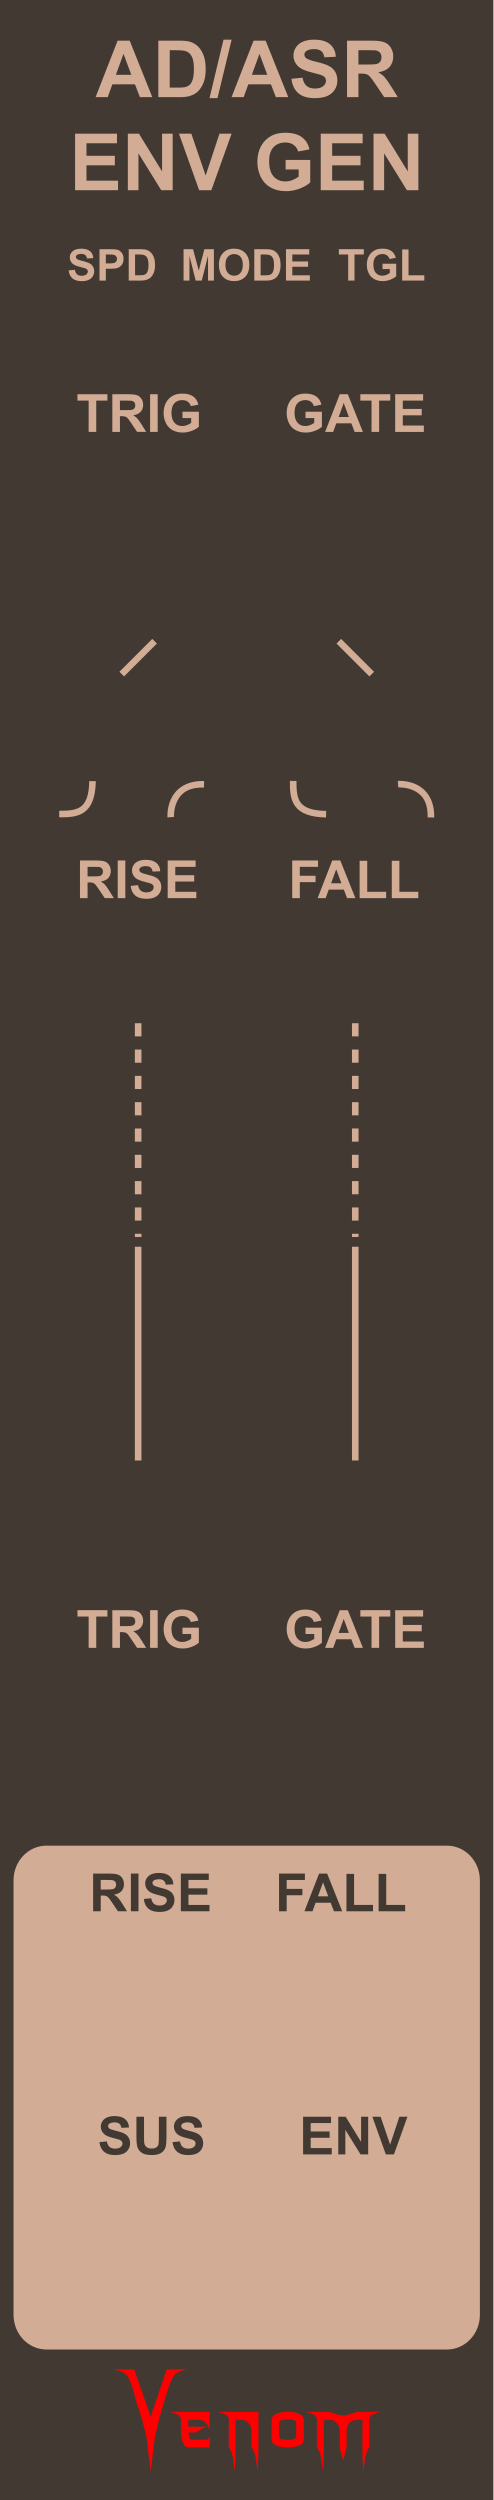
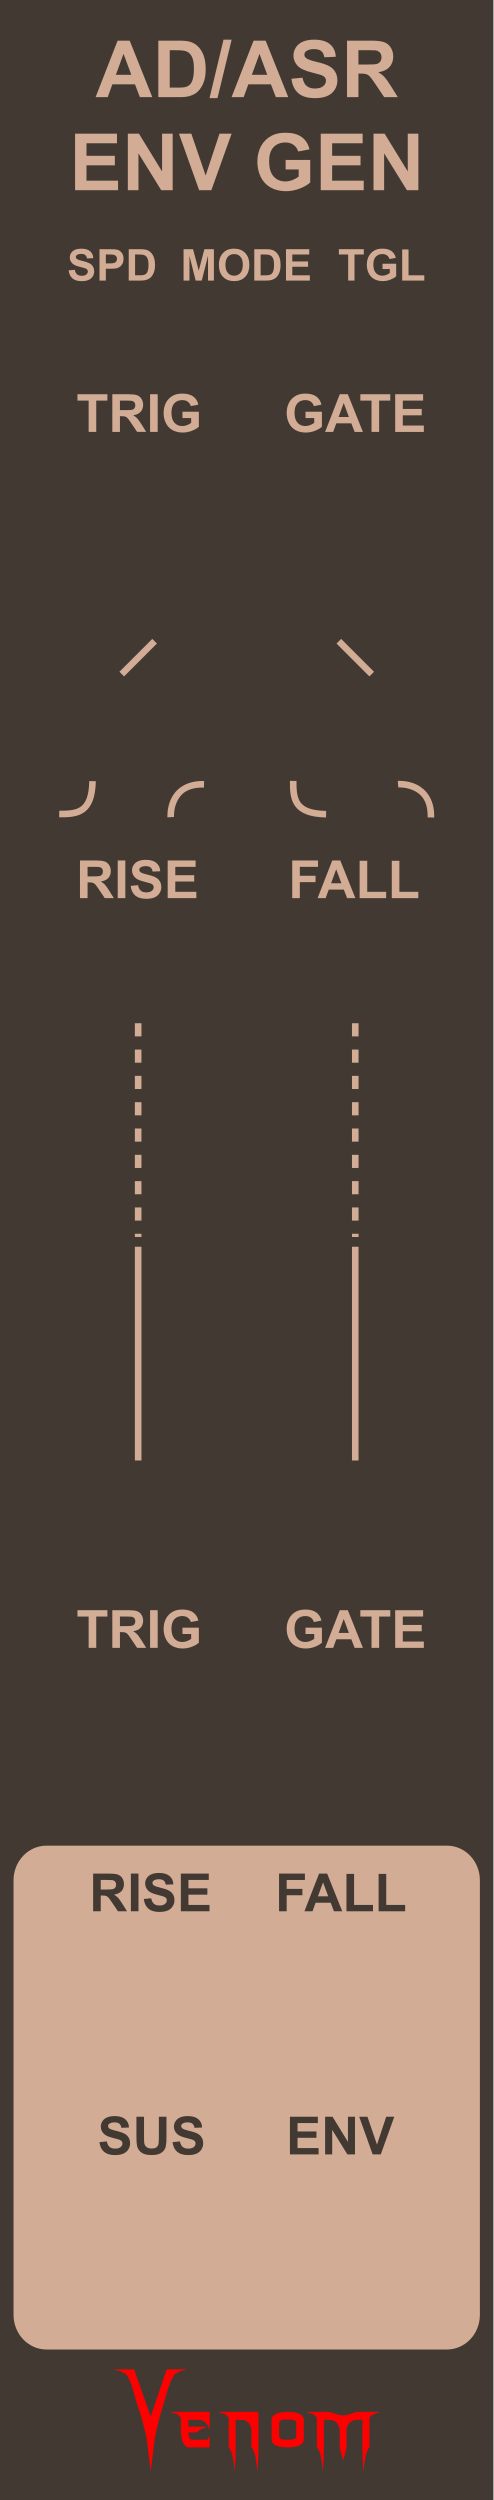
<svg xmlns="http://www.w3.org/2000/svg" width="75" height="380" viewBox="0 0 75 380" version="1.1" id="svg100">
  <defs id="defs7">
    <rect x="85" y="10" width="51.058" height="25" id="rect29906" />
    <linearGradient id="a8e142bb-541b-4903-be63-d5d069028a5d" x1="22.5" x2="22.5" y2="380" gradientUnits="userSpaceOnUse">
      <stop offset="0" stop-color="#ebebeb" id="stop2" />
      <stop offset="1" stop-color="#e1e1e1" id="stop4" />
    </linearGradient>
  </defs>
  <g id="layer3">
    <g id="aea613ef-74be-49bf-be45-c0734aee674b" data-name="FND BG" style="fill:#423932;fill-opacity:1" transform="scale(1.666667,1)">
      <rect width="45" height="380" fill="url(#a8e142bb-541b-4903-be63-d5d069028a5d)" id="rect9" style="fill:#423932;fill-opacity:1" x="0" y="0" />
    </g>
  </g>
  <g id="layer2">
    <g id="g42796" transform="matrix(0.304583,0,0,0.304583,14.43755,-12.68508)" style="fill:#ff0000">
      <g aria-label="enom" id="text4270-27" style="font-size:49.389px;line-height:1.25;font-family:'NECK ROMANCER';-inkscape-font-specification:'NECK ROMANCER, Normal';font-variant-ligatures:none;text-align:center;text-anchor:middle;fill:#ff0000;stroke-width:2.646">
        <path d="m 46.609,1249.244 q 0,1.158 0,3.425 3.183,0 9.453,0 -1.64,0.579 -2.99,1.206 -1.35,0.627 -2.363,1.688 -1.35,0 -4.051,0 0,1.495 0.434,2.556 0.386,1.109 1.833,1.109 2.267,0 6.801,0 0.482,-0.145 0.868,-0.627 0.338,-0.53 0.627,-1.736 0,2.026 0,6.125 -3.521,0 -10.563,0 -1.543,0 -2.653,-2.219 -1.109,-2.17 -1.109,-6.318 0,-1.978 0,-5.836 -0.386,-1.35 -1.881,-2.122 -1.495,-0.724 -3.569,-1.206 6.608,0 19.775,0 0,2.942 0,8.778 -1.206,-2.701 -2.219,-3.666 -1.013,-0.965 -2.701,-1.109 -0.916,-0.097 -2.17,-0.097 -1.206,0.048 -2.846,0.048 -0.241,0 -0.675,0 z" id="path42762" style="fill:#ff0000" />
        <path d="m 81.577,1245.289 q 0,5.884 0,17.701 0,3.087 -0.145,6.077 -0.096,3.039 -0.338,5.933 -0.386,-3.714 -0.965,-6.994 -0.531,-3.328 -2.026,-5.016 0,-2.99 0,-8.923 -0.241,-1.351 -0.723,-2.219 -0.482,-0.868 -1.061,-1.399 -1.109,-1.013 -2.412,-1.109 -1.35,-0.097 -2.267,-0.097 -0.482,0 -1.447,0 0,4.582 0,13.746 0,3.087 -0.096,6.077 -0.145,3.039 -0.386,5.933 -0.386,-3.714 -0.916,-6.994 -0.579,-3.328 -2.026,-5.016 0,-4.823 0,-14.373 -0.386,-1.35 -1.881,-2.122 -1.495,-0.724 -3.569,-1.206 6.752,0 20.257,0 z" id="path42764" style="fill:#ff0000" />
        <path d="m 104.197,1249.051 q 0,3.376 0,10.177 0,1.543 -1.929,2.653 -1.929,1.109 -6.077,1.109 -4.196,0 -6.125,-1.109 -1.929,-1.109 -1.929,-2.653 0,-3.376 0,-10.177 0,-1.543 1.929,-2.653 1.929,-1.109 6.125,-1.109 4.148,0 6.077,1.109 1.929,1.109 1.929,2.653 z m -3.762,7.91 q 0,-1.881 0,-5.643 0,-1.688 -1.254,-1.978 -1.206,-0.289 -2.99,-0.289 -1.833,0 -3.039,0.289 -1.254,0.289 -1.254,1.978 0,1.881 0,5.643 0,1.688 1.254,1.977 1.206,0.289 3.039,0.289 1.785,0 2.99,-0.289 1.254,-0.289 1.254,-1.977 z" id="path42766" style="fill:#ff0000" />
        <path d="m 142.348,1245.289 q -2.026,0.482 -3.521,1.206 -1.543,0.772 -1.881,2.122 0,4.775 0,14.373 -1.495,1.688 -2.026,5.016 -0.579,3.28 -0.965,6.994 -0.241,-2.894 -0.338,-5.933 -0.145,-2.99 -0.145,-6.077 0,-4.582 0,-13.746 -0.482,0 -1.399,0 -0.531,0 -1.158,0 -0.627,0 -1.302,0.145 -1.254,0.241 -2.412,1.206 -1.158,0.965 -1.64,3.473 0,2.99 0,8.923 -0.145,0.627 -0.289,1.109 -0.097,0.482 -0.193,0.82 -0.531,1.978 -0.386,1.351 0.193,-0.627 -0.289,1.158 -0.097,0.338 -0.241,0.868 -0.145,0.531 -0.338,1.302 -0.145,-0.675 -0.289,-1.206 -0.145,-0.482 -0.241,-0.82 -0.531,-2.026 -0.338,-1.302 0.193,0.772 -0.434,-1.688 -0.048,-0.289 -0.193,-0.724 -0.097,-0.386 -0.193,-0.868 0,-2.99 0,-8.923 -0.289,-1.351 -0.772,-2.219 -0.482,-0.868 -1.061,-1.399 -1.109,-1.013 -2.412,-1.109 -1.302,-0.097 -2.267,-0.097 -0.482,0 -1.399,0 0,4.582 0,13.746 0,3.087 -0.145,6.077 -0.097,3.039 -0.338,5.933 -0.386,-3.714 -0.965,-6.994 -0.531,-3.328 -2.026,-5.016 0,-4.823 0,-14.373 -0.386,-1.35 -1.881,-2.122 -1.495,-0.724 -3.569,-1.206 3.955,0 11.768,0 1.158,0.386 3.473,1.157 0.772,0.289 1.592,0.434 0.82,0.145 1.688,0.145 0.868,0 1.736,-0.145 0.82,-0.145 1.592,-0.434 1.158,-0.386 3.424,-1.157 3.955,0 11.768,0 z" id="path42768" style="fill:#ff0000" />
      </g>
      <g aria-label="V" transform="matrix(1.236317,0,0,0.8088538,-497.8809,123.4859)" id="text4270-3-5-2" style="font-size:78.506px;line-height:1.25;font-family:Nosferotica;-inkscape-font-specification:'Nosferotica, Normal';font-variant-ligatures:none;text-align:center;text-anchor:middle;fill:#ff0000;stroke-width:3.271">
        <path d="m 431.65,1360.686 8.574,-0.102 c 0,0 -4.408,1.088 -5.599,3.728 -1.881,4.169 -3.642,14.663 -3.642,14.663 l -2.233,11.519 -1.833,11.831 -1.718,21.311 -1.695,-21.311 -1.922,-11.521 -2.501,-11.829 c 0,0 -1.52,-10.287 -3.383,-14.483 -1.145,-2.579 -5.634,-3.806 -5.634,-3.806 h 8.466 l 6.669,29.157 z" id="path30410" style="fill:#ff0000" />
      </g>
    </g>
  </g>
  <g id="f45e0130-37b7-4f8b-95b3-6408baa23eb1" data-name="components" style="display:inline">
    <rect style="fill:#d2ac95;fill-opacity:1;stroke:none;stroke-width:1" id="rect1575" width="70.884" height="76.587" x="2.058" y="280.539" rx="5.008" ry="5.266" />
    <path style="color:#000000;display:inline;fill:#d2ac95;fill-opacity:1;-inkscape-stroke:none" d="m 20.5,189.505 v 32.49 h 1 v -32.49 z" id="path78542-33" />
    <path style="color:#000000;display:inline;fill:#d2ac95;fill-opacity:1;-inkscape-stroke:none" d="m 53.5,189.505 v 32.49 h 1 v -32.49 z" id="path78542-33-6" />
    <path style="color:#000000;display:inline;fill:#d2ac95;fill-opacity:1;stroke-width:1;stroke-dasharray:2, 2;-inkscape-stroke:none" d="m 20.499,155.531 v 2 h 1.002 v -2 z m 0,4 v 2 h 1.002 v -2 z m 0,4 v 2 h 1.002 v -2 z m 0,4 v 2 h 1.002 v -2 z m 0,4 v 2 h 1.002 v -2 z m 0,4 v 2 h 1.002 v -2 z m 0,4 v 2 h 1.002 v -2 z m 0,4 v 2 h 1.002 v -2 z m 0,4 v 0.49 h 1.002 v -0.49 z" id="path78542-3-0-5" />
    <path style="color:#000000;display:inline;fill:#d2ac95;fill-opacity:1;stroke-width:1;stroke-dasharray:2, 2;-inkscape-stroke:none" d="m 53.499,155.531 v 2 h 1.002 v -2 z m 0,4 v 2 h 1.002 v -2 z m 0,4 v 2 h 1.002 v -2 z m 0,4 v 2 h 1.002 v -2 z m 0,4 v 2 h 1.002 v -2 z m 0,4 v 2 h 1.002 v -2 z m 0,4 v 2 h 1.002 v -2 z m 0,4 v 2 h 1.002 v -2 z m 0,4 v 0.49 h 1.002 v -0.49 z" id="path78542-3-0-5-4" />
    <g aria-label="ENV GEN" id="text25446-3" style="font-weight:bold;font-size:12px;line-height:1.25;font-family:Arial;-inkscape-font-specification:'Arial, Bold';font-variant-ligatures:none;text-align:center;text-anchor:middle;display:inline;fill:#d2ac95;fill-opacity:1" transform="translate(1.257298)">
      <path d="m 10.154,28.912 v -8.59 h 6.369 V 21.775 H 11.888 v 1.904 h 4.312 v 1.447 h -4.312 v 2.338 h 4.799 v 1.447 z" id="path3520" style="fill:#d2ac95;fill-opacity:1" />
      <path d="m 18.175,28.912 v -8.59 h 1.688 l 3.516,5.736 v -5.736 h 1.611 v 8.59 h -1.74 l -3.463,-5.602 v 5.602 z" id="path3522" style="fill:#d2ac95;fill-opacity:1" />
      <path d="m 29.015,28.912 -3.07,-8.59 h 1.881 l 2.174,6.357 2.104,-6.357 h 1.84 l -3.076,8.59 z" id="path3524" style="fill:#d2ac95;fill-opacity:1" />
      <path d="M 42.158,25.754 V 24.307 h 3.738 v 3.422 q -0.545,0.527 -1.582,0.932 -1.031,0.398 -2.092,0.398 -1.348,0 -2.35,-0.562 -1.002,-0.568 -1.506,-1.617 -0.504,-1.055 -0.504,-2.291 0,-1.342 0.562,-2.385 0.562,-1.043 1.646,-1.6 0.826,-0.428 2.057,-0.428 1.6,0 2.496,0.674 0.902,0.668 1.16,1.852 l -1.723,0.322 q -0.182,-0.633 -0.686,-0.996 -0.498,-0.369 -1.248,-0.369 -1.137,0 -1.811,0.721 -0.668,0.721 -0.668,2.139 0,1.529 0.68,2.297 0.68,0.762 1.781,0.762 0.545,0 1.09,-0.211 0.551,-0.217 0.943,-0.521 v -1.09 z" id="path3526" style="fill:#d2ac95;fill-opacity:1" />
      <path d="m 47.496,28.912 v -8.59 h 6.369 V 21.775 h -4.635 v 1.904 h 4.312 v 1.447 h -4.312 v 2.338 h 4.799 v 1.447 z" id="path3528" style="fill:#d2ac95;fill-opacity:1" />
      <path d="m 55.517,28.912 v -8.59 h 1.688 l 3.516,5.736 v -5.736 h 1.611 v 8.59 h -1.74 l -3.463,-5.602 v 5.602 z" id="path3530" style="fill:#d2ac95;fill-opacity:1" />
    </g>
    <g aria-label="TRIG" id="text38542-49" style="font-weight:bold;font-size:8px;line-height:1.25;font-family:Arial;-inkscape-font-specification:'Arial, Bold';font-variant-ligatures:none;text-align:center;text-anchor:middle;display:inline;fill:#d2ac95;fill-opacity:1" transform="translate(0,-2)">
      <path d="m 13.473,252.474 v -4.758 h -1.699 v -0.969 h 4.551 v 0.969 h -1.695 v 4.758 z" id="path3511" style="fill:#d2ac95;fill-opacity:1" />
      <path d="m 17.074,252.474 v -5.727 h 2.434 q 0.918,0 1.332,0.156 0.418,0.152 0.668,0.547 0.25,0.395 0.25,0.902 0,0.645 -0.379,1.066 -0.379,0.418 -1.133,0.527 0.375,0.219 0.617,0.48 0.246,0.262 0.66,0.93 l 0.699,1.117 h -1.383 l -0.836,-1.246 q -0.445,-0.668 -0.609,-0.84 -0.164,-0.176 -0.348,-0.238 -0.184,-0.066 -0.582,-0.066 h -0.234 v 2.391 z m 1.156,-3.305 h 0.855 q 0.832,0 1.039,-0.07 0.207,-0.07 0.324,-0.242 0.117,-0.172 0.117,-0.43 0,-0.289 -0.156,-0.465 -0.152,-0.18 -0.434,-0.227 -0.141,-0.019 -0.844,-0.019 h -0.902 z" id="path3513" style="fill:#d2ac95;fill-opacity:1" />
      <path d="m 22.812,252.474 v -5.727 h 1.156 v 5.727 z" id="path3515" style="fill:#d2ac95;fill-opacity:1" />
      <path d="m 27.734,250.369 v -0.965 h 2.492 v 2.281 q -0.363,0.352 -1.055,0.621 -0.688,0.266 -1.395,0.266 -0.898,0 -1.566,-0.375 -0.668,-0.379 -1.004,-1.078 -0.336,-0.703 -0.336,-1.527 0,-0.895 0.375,-1.59 0.375,-0.695 1.098,-1.066 0.551,-0.285 1.371,-0.285 1.066,0 1.664,0.449 0.602,0.445 0.773,1.234 l -1.148,0.215 q -0.121,-0.422 -0.457,-0.664 -0.332,-0.246 -0.832,-0.246 -0.758,0 -1.207,0.48 -0.445,0.48 -0.445,1.426 0,1.02 0.453,1.531 0.453,0.508 1.188,0.508 0.363,0 0.727,-0.141 0.367,-0.145 0.629,-0.348 v -0.727 z" id="path3517" style="fill:#d2ac95;fill-opacity:1" />
    </g>
    <g aria-label="GATE" id="text38542-1" style="font-weight:bold;font-size:8px;line-height:1.25;font-family:Arial;-inkscape-font-specification:'Arial, Bold';font-variant-ligatures:none;text-align:center;text-anchor:middle;display:inline;fill:#d2ac95;fill-opacity:1" transform="translate(0,-2)">
      <path d="m 46.439,250.369 v -0.965 h 2.492 v 2.281 q -0.363,0.352 -1.055,0.621 -0.688,0.266 -1.395,0.266 -0.898,0 -1.566,-0.375 -0.668,-0.379 -1.004,-1.078 -0.336,-0.703 -0.336,-1.527 0,-0.895 0.375,-1.59 0.375,-0.695 1.098,-1.066 0.551,-0.285 1.371,-0.285 1.066,0 1.664,0.449 0.602,0.445 0.773,1.234 l -1.148,0.215 q -0.121,-0.422 -0.457,-0.664 -0.332,-0.246 -0.832,-0.246 -0.758,0 -1.207,0.48 -0.445,0.48 -0.445,1.426 0,1.02 0.453,1.531 0.453,0.508 1.188,0.508 0.363,0 0.727,-0.141 0.367,-0.145 0.629,-0.348 v -0.727 z" id="path3502" style="fill:#d2ac95;fill-opacity:1" />
      <path d="m 55.162,252.474 h -1.258 l -0.5,-1.301 h -2.289 l -0.473,1.301 h -1.227 l 2.23,-5.727 h 1.223 z m -2.129,-2.266 -0.789,-2.125 -0.773,2.125 z" id="path3504" style="fill:#d2ac95;fill-opacity:1" />
      <path d="m 56.471,252.474 v -4.758 h -1.699 v -0.969 h 4.551 v 0.969 h -1.695 v 4.758 z" id="path3506" style="fill:#d2ac95;fill-opacity:1" />
      <path d="m 60.068,252.474 v -5.727 h 4.246 v 0.969 h -3.09 v 1.27 h 2.875 v 0.965 h -2.875 v 1.559 h 3.199 v 0.965 z" id="path3508" style="fill:#d2ac95;fill-opacity:1" />
    </g>
    <g aria-label="TRIG" id="text38542-3" style="font-weight:bold;font-size:8px;line-height:1.25;font-family:Arial;-inkscape-font-specification:'Arial, Bold';font-variant-ligatures:none;text-align:center;text-anchor:middle;display:inline;fill:#d2ac95;fill-opacity:1" transform="translate(0,-3.79031)">
      <path d="M 13.473,69.44 V 64.682 h -1.699 v -0.969 h 4.551 v 0.969 h -1.695 v 4.758 z" id="path3482" style="fill:#d2ac95;fill-opacity:1" />
      <path d="M 17.074,69.44 V 63.713 h 2.434 q 0.918,0 1.332,0.156 0.418,0.152 0.668,0.547 0.25,0.395 0.25,0.902 0,0.645 -0.379,1.066 Q 21,66.803 20.246,66.912 q 0.375,0.219 0.617,0.48 0.246,0.262 0.66,0.93 l 0.699,1.117 h -1.383 l -0.836,-1.246 q -0.445,-0.668 -0.609,-0.84 -0.164,-0.176 -0.348,-0.238 -0.184,-0.066 -0.582,-0.066 h -0.234 v 2.391 z m 1.156,-3.305 h 0.855 q 0.832,0 1.039,-0.07 0.207,-0.07 0.324,-0.242 0.117,-0.172 0.117,-0.43 0,-0.289 -0.156,-0.465 -0.152,-0.18 -0.434,-0.227 -0.141,-0.02 -0.844,-0.02 h -0.902 z" id="path3484" style="fill:#d2ac95;fill-opacity:1" />
      <path d="M 22.812,69.44 V 63.713 h 1.156 v 5.727 z" id="path3486" style="fill:#d2ac95;fill-opacity:1" />
      <path d="M 27.734,67.334 V 66.37 h 2.492 v 2.281 q -0.363,0.352 -1.055,0.621 -0.688,0.266 -1.395,0.266 -0.898,0 -1.566,-0.375 -0.668,-0.379 -1.004,-1.078 -0.336,-0.703 -0.336,-1.527 0,-0.895 0.375,-1.59 0.375,-0.695 1.098,-1.066 0.551,-0.285 1.371,-0.285 1.066,0 1.664,0.449 0.602,0.445 0.773,1.234 l -1.148,0.215 q -0.121,-0.422 -0.457,-0.664 -0.332,-0.246 -0.832,-0.246 -0.758,0 -1.207,0.48 -0.445,0.48 -0.445,1.426 0,1.02 0.453,1.531 0.453,0.508 1.188,0.508 0.363,0 0.727,-0.141 0.367,-0.145 0.629,-0.348 v -0.727 z" id="path3488" style="fill:#d2ac95;fill-opacity:1" />
    </g>
    <g aria-label="GATE" id="text38542-6" style="font-weight:bold;font-size:8px;line-height:1.25;font-family:Arial;-inkscape-font-specification:'Arial, Bold';font-variant-ligatures:none;text-align:center;text-anchor:middle;display:inline;fill:#d2ac95;fill-opacity:1" transform="translate(0,-3.79031)">
      <path d="M 46.439,67.334 V 66.37 h 2.492 v 2.281 q -0.363,0.352 -1.055,0.621 -0.688,0.266 -1.395,0.266 -0.898,0 -1.566,-0.375 -0.668,-0.379 -1.004,-1.078 -0.336,-0.703 -0.336,-1.527 0,-0.895 0.375,-1.59 0.375,-0.695 1.098,-1.066 0.551,-0.285 1.371,-0.285 1.066,0 1.664,0.449 0.602,0.445 0.773,1.234 l -1.148,0.215 q -0.121,-0.422 -0.457,-0.664 -0.332,-0.246 -0.832,-0.246 -0.758,0 -1.207,0.48 -0.445,0.48 -0.445,1.426 0,1.02 0.453,1.531 0.453,0.508 1.188,0.508 0.363,0 0.727,-0.141 0.367,-0.145 0.629,-0.348 v -0.727 z" id="path3473" style="fill:#d2ac95;fill-opacity:1" />
      <path d="m 55.162,69.44 h -1.258 l -0.5,-1.301 h -2.289 l -0.473,1.301 h -1.227 l 2.23,-5.727 h 1.223 z m -2.129,-2.266 -0.789,-2.125 -0.773,2.125 z" id="path3475" style="fill:#d2ac95;fill-opacity:1" />
      <path d="M 56.471,69.44 V 64.682 h -1.699 v -0.969 h 4.551 v 0.969 h -1.695 v 4.758 z" id="path3477" style="fill:#d2ac95;fill-opacity:1" />
      <path d="M 60.068,69.44 V 63.713 h 4.246 v 0.969 h -3.09 v 1.27 h 2.875 v 0.965 h -2.875 v 1.559 h 3.199 v 0.965 z" id="path3479" style="fill:#d2ac95;fill-opacity:1" />
    </g>
    <g aria-label="SPD" id="text4764" style="font-weight:bold;font-size:6.667px;line-height:1.25;font-family:Arial;-inkscape-font-specification:'Arial, Bold';font-variant-ligatures:none;text-align:center;text-anchor:middle;display:inline;fill:#d2ac95;fill-opacity:1" transform="translate(-4)">
      <path d="m 14.433,41.096 0.938,-0.091 q 0.085,0.472 0.342,0.693 0.26,0.221 0.7,0.221 0.465,0 0.7,-0.195 0.238,-0.199 0.238,-0.462 0,-0.169 -0.101,-0.286 -0.098,-0.12 -0.345,-0.208 -0.169,-0.059 -0.771,-0.208 -0.775,-0.192 -1.087,-0.472 -0.439,-0.394 -0.439,-0.96 0,-0.365 0.205,-0.68 0.208,-0.319 0.596,-0.485 0.391,-0.166 0.941,-0.166 0.898,0 1.351,0.394 0.456,0.394 0.479,1.051 l -0.964,0.042 q -0.062,-0.368 -0.267,-0.527 -0.202,-0.163 -0.609,-0.163 -0.42,0 -0.658,0.173 -0.153,0.111 -0.153,0.296 0,0.169 0.143,0.29 0.182,0.153 0.885,0.319 0.703,0.166 1.038,0.345 0.339,0.176 0.527,0.485 0.192,0.306 0.192,0.758 0,0.41 -0.228,0.768 -0.228,0.358 -0.645,0.534 -0.417,0.173 -1.038,0.173 -0.905,0 -1.39,-0.417 -0.485,-0.42 -0.579,-1.221 z" id="path3432" style="fill:#d2ac95;fill-opacity:1" />
      <path d="m 19.123,42.649 v -4.772 h 1.546 q 0.879,0 1.146,0.072 0.41,0.107 0.687,0.469 0.277,0.358 0.277,0.928 0,0.439 -0.16,0.739 -0.16,0.299 -0.407,0.472 -0.244,0.169 -0.498,0.225 -0.345,0.068 -0.999,0.068 h -0.628 v 1.8 z m 0.964,-3.965 v 1.354 h 0.527 q 0.57,0 0.762,-0.075 0.192,-0.075 0.299,-0.234 0.111,-0.16 0.111,-0.371 0,-0.26 -0.153,-0.43 -0.153,-0.169 -0.387,-0.212 -0.173,-0.033 -0.693,-0.033 z" id="path3434" style="fill:#d2ac95;fill-opacity:1" />
      <path d="m 23.567,37.877 h 1.761 q 0.596,0 0.908,0.091 0.42,0.124 0.719,0.439 0.299,0.316 0.456,0.775 0.156,0.456 0.156,1.126 0,0.589 -0.146,1.016 -0.179,0.521 -0.511,0.843 -0.251,0.244 -0.677,0.381 -0.319,0.101 -0.853,0.101 h -1.813 z m 0.964,0.807 v 3.161 h 0.719 q 0.404,0 0.583,-0.046 0.234,-0.059 0.387,-0.199 0.156,-0.14 0.254,-0.459 0.098,-0.322 0.098,-0.876 0,-0.553 -0.098,-0.85 -0.098,-0.296 -0.273,-0.462 -0.176,-0.166 -0.446,-0.225 -0.202,-0.046 -0.791,-0.046 z" id="path3436" style="fill:#d2ac95;fill-opacity:1" />
    </g>
    <g aria-label="TGL" id="text4764-7" style="font-weight:bold;font-size:6.667px;line-height:1.25;font-family:Arial;-inkscape-font-specification:'Arial, Bold';font-variant-ligatures:none;text-align:center;text-anchor:middle;display:inline;fill:#d2ac95;fill-opacity:1" transform="translate(4)">
      <path d="m 48.923,42.649 v -3.965 h -1.416 v -0.807 h 3.792 v 0.807 h -1.413 v 3.965 z" id="path3425" style="fill:#d2ac95;fill-opacity:1" />
      <path d="m 54.142,40.894 v -0.804 h 2.077 v 1.901 q -0.303,0.293 -0.879,0.518 -0.573,0.221 -1.162,0.221 -0.749,0 -1.305,-0.313 -0.557,-0.316 -0.837,-0.898 -0.28,-0.586 -0.28,-1.273 0,-0.745 0.312,-1.325 0.312,-0.579 0.915,-0.889 0.459,-0.238 1.143,-0.238 0.889,0 1.387,0.374 0.501,0.371 0.645,1.029 l -0.957,0.179 q -0.101,-0.352 -0.381,-0.553 -0.277,-0.205 -0.693,-0.205 -0.632,0 -1.006,0.4 -0.371,0.4 -0.371,1.188 0,0.85 0.378,1.276 0.378,0.423 0.99,0.423 0.303,0 0.605,-0.117 0.306,-0.12 0.524,-0.29 v -0.605 z" id="path3427" style="fill:#d2ac95;fill-opacity:1" />
      <path d="m 57.133,42.649 v -4.733 h 0.964 v 3.929 h 2.396 v 0.804 z" id="path3429" style="fill:#d2ac95;fill-opacity:1" />
    </g>
    <path style="color:#000000;display:inline;fill:#d2ac95;fill-opacity:1;-inkscape-stroke:none" d="m 13.567,118.722 c -0.044,2.312 -0.57,3.367 -1.309,3.902 -0.739,0.535 -1.867,0.616 -3.252,0.607 l -0.006,1 c 1.415,0.009 2.774,-0.022 3.844,-0.797 1.07,-0.775 1.674,-2.23 1.721,-4.693 z" id="path12152" />
    <path style="color:#000000;display:inline;fill:#d2ac95;fill-opacity:1;-inkscape-stroke:none" d="m 31.025,118.71 c -2.878,-0.071 -4.391,1.338 -5.039,2.74 -0.648,1.402 -0.535,2.797 -0.535,2.797 l 0.998,-0.074 c 0,0 -0.078,-1.171 0.445,-2.303 0.523,-1.131 1.541,-2.223 4.105,-2.16 z" id="path12152-9" />
    <g id="path13057" style="display:inline;fill:#d2ac95;fill-opacity:1" transform="translate(123.6826,-3.685879)">
      <path style="color:#000000;fill:#d2ac95;fill-opacity:1;-inkscape-stroke:none" d="m -105.183,106.151 5,-5" id="path2602" />
      <path style="color:#000000;fill:#d2ac95;fill-opacity:1;-inkscape-stroke:none" d="m -100.537,100.797 -4.998,5 0.707,0.707 4.998,-5 z" id="path2604" />
    </g>
    <path style="color:#000000;display:inline;fill:#d2ac95;fill-opacity:1;-inkscape-stroke:none" d="m 44.065,118.695 c -0.009,1.415 0.022,2.774 0.797,3.844 0.775,1.07 2.23,1.674 4.693,1.721 l 0.019,-1 c -2.312,-0.044 -3.367,-0.57 -3.902,-1.309 -0.535,-0.739 -0.616,-1.865 -0.607,-3.25 z" id="path12152-5" />
    <path style="color:#000000;display:inline;fill:#d2ac95;fill-opacity:1;-inkscape-stroke:none" d="m 60.463,118.694 0.074,0.998 c 0,0 1.171,-0.077 2.303,0.445 1.131,0.523 2.223,1.541 2.16,4.105 l 1,0.025 c 0.071,-2.878 -1.338,-4.391 -2.74,-5.039 -1.402,-0.648 -2.797,-0.535 -2.797,-0.535 z" id="path12152-9-9" />
    <path style="color:#000000;display:inline;fill:#d2ac95;fill-opacity:1;-inkscape-stroke:none" d="m 51.854,97.111 -0.707,0.707 5,5 0.707,-0.707 z" id="path13057-8" />
    <g aria-label="AD/ASR" id="text7787" style="font-weight:bold;font-size:12px;line-height:1.25;font-family:Arial;-inkscape-font-specification:'Arial, Bold';font-variant-ligatures:none;text-align:center;text-anchor:middle;fill:#d2ac95;fill-opacity:1" transform="translate(-65.18864,1.563619)">
      <path d="m 88.339,13.204 h -1.887 l -0.75,-1.951 H 82.269 L 81.56,13.204 H 79.72 L 83.066,4.614 h 1.834 z m -3.193,-3.398 -1.184,-3.188 -1.16,3.188 z" id="path40947" style="fill:#d2ac95;fill-opacity:1" />
      <path d="m 89.253,4.614 h 3.17 q 1.072,0 1.635,0.164 0.756,0.223 1.295,0.791 0.539,0.568 0.82,1.395 0.281,0.82 0.281,2.027 0,1.061 -0.264,1.828 -0.322,0.938 -0.92,1.518 -0.451,0.439 -1.219,0.686 -0.574,0.182 -1.535,0.182 H 89.253 Z m 1.734,1.453 v 5.689 h 1.295 q 0.727,0 1.049,-0.082 0.422,-0.105 0.697,-0.357 0.281,-0.252 0.457,-0.826 0.176,-0.58 0.176,-1.576 0,-0.996 -0.176,-1.529 Q 94.31,6.852 93.993,6.553 93.677,6.255 93.191,6.149 92.827,6.067 91.767,6.067 Z" id="path40949" style="fill:#d2ac95;fill-opacity:1" />
      <path d="m 97.034,13.35 2.127,-8.883 h 1.236 l -2.15,8.883 z" id="path40951" style="fill:#d2ac95;fill-opacity:1" />
      <path d="m 109.005,13.204 h -1.887 l -0.75,-1.951 h -3.434 l -0.709,1.951 h -1.84 l 3.346,-8.59 h 1.834 z m -3.193,-3.398 -1.184,-3.188 -1.16,3.188 z" id="path40953" style="fill:#d2ac95;fill-opacity:1" />
      <path d="m 109.486,10.409 1.688,-0.164 q 0.152,0.85 0.615,1.248 0.469,0.398 1.26,0.398 0.838,0 1.26,-0.352 0.428,-0.357 0.428,-0.832 0,-0.305 -0.182,-0.516 -0.176,-0.217 -0.621,-0.375 -0.305,-0.105 -1.389,-0.375 -1.395,-0.346 -1.957,-0.85 -0.791,-0.709 -0.791,-1.729 0,-0.656 0.369,-1.225 0.375,-0.574 1.072,-0.873 0.703,-0.299 1.693,-0.299 1.617,0 2.432,0.709 0.82,0.709 0.861,1.893 l -1.734,0.076 q -0.111,-0.662 -0.48,-0.949 -0.363,-0.293 -1.096,-0.293 -0.756,0 -1.184,0.311 -0.275,0.199 -0.275,0.533 0,0.305 0.258,0.521 0.328,0.275 1.594,0.574 1.266,0.299 1.869,0.621 0.609,0.316 0.949,0.873 0.346,0.551 0.346,1.365 0,0.738 -0.41,1.383 -0.41,0.645 -1.16,0.961 -0.75,0.311 -1.869,0.311 -1.629,0 -2.502,-0.75 -0.873,-0.756 -1.043,-2.197 z" id="path40955" style="fill:#d2ac95;fill-opacity:1" />
      <path d="M 117.935,13.204 V 4.614 h 3.65 q 1.377,0 1.998,0.234 0.627,0.229 1.002,0.82 0.375,0.592 0.375,1.354 0,0.967 -0.568,1.6 -0.568,0.627 -1.699,0.791 0.562,0.328 0.926,0.721 0.369,0.393 0.99,1.395 l 1.049,1.676 h -2.074 l -1.254,-1.869 q -0.668,-1.002 -0.914,-1.26 -0.246,-0.264 -0.521,-0.357 -0.275,-0.1 -0.873,-0.1 h -0.352 V 13.204 Z m 1.734,-4.957 h 1.283 q 1.248,0 1.559,-0.105 0.311,-0.105 0.486,-0.363 0.176,-0.258 0.176,-0.645 0,-0.434 -0.234,-0.697 -0.229,-0.27 -0.65,-0.34 -0.211,-0.029 -1.266,-0.029 h -1.354 z" id="path40957" style="fill:#d2ac95;fill-opacity:1" />
    </g>
    <g aria-label="MODE" id="text4162" style="font-weight:bold;font-size:6.667px;line-height:1.25;font-family:Arial;-inkscape-font-specification:'Arial, Bold';font-variant-ligatures:none;text-align:center;text-anchor:middle;fill:#d2ac95;fill-opacity:1" transform="translate(180.6573,-31.64876)">
      <path d="m -152.755,74.299 v -4.772 h 1.442 l 0.866,3.255 0.856,-3.255 h 1.445 v 4.772 h -0.895 v -3.757 l -0.947,3.757 h -0.928 l -0.944,-3.757 v 3.757 z" id="path1172" style="fill:#d2ac95;fill-opacity:1" />
      <path d="m -147.384,71.942 q 0,-0.729 0.218,-1.224 0.163,-0.365 0.443,-0.654 0.283,-0.29 0.618,-0.43 0.446,-0.189 1.029,-0.189 1.055,0 1.686,0.654 0.635,0.654 0.635,1.82 0,1.156 -0.628,1.81 -0.628,0.651 -1.68,0.651 -1.064,0 -1.693,-0.648 -0.628,-0.651 -0.628,-1.79 z m 0.993,-0.033 q 0,0.811 0.374,1.23 0.374,0.417 0.951,0.417 0.576,0 0.944,-0.413 0.371,-0.417 0.371,-1.247 0,-0.82 -0.361,-1.224 -0.358,-0.404 -0.954,-0.404 -0.596,0 -0.96,0.41 -0.365,0.407 -0.365,1.23 z" id="path1174" style="fill:#d2ac95;fill-opacity:1" />
      <path d="m -142.007,69.527 h 1.761 q 0.596,0 0.908,0.091 0.42,0.124 0.719,0.439 0.299,0.316 0.456,0.775 0.156,0.456 0.156,1.126 0,0.589 -0.146,1.016 -0.179,0.521 -0.511,0.843 -0.251,0.244 -0.677,0.381 -0.319,0.101 -0.853,0.101 h -1.813 z m 0.964,0.807 v 3.161 h 0.719 q 0.404,0 0.583,-0.046 0.234,-0.059 0.387,-0.199 0.156,-0.14 0.254,-0.459 0.098,-0.322 0.098,-0.876 0,-0.553 -0.098,-0.85 -0.098,-0.296 -0.273,-0.462 -0.176,-0.166 -0.446,-0.225 -0.202,-0.046 -0.791,-0.046 z" id="path1176" style="fill:#d2ac95;fill-opacity:1" />
      <path d="m -137.189,74.299 v -4.772 h 3.538 v 0.807 h -2.575 v 1.058 h 2.396 v 0.804 h -2.396 v 1.299 h 2.666 v 0.804 z" id="path1178" style="fill:#d2ac95;fill-opacity:1" />
    </g>
    <g aria-label="RISE" id="text4162-0" style="font-weight:bold;font-size:8px;line-height:1.25;font-family:Arial;-inkscape-font-specification:'Arial, Bold';font-variant-ligatures:none;text-align:center;text-anchor:middle;display:inline;fill:#d2ac95;fill-opacity:1" transform="translate(161.518,-0.1452013)">
      <path d="m -149.362,136.662 v -5.727 h 2.434 q 0.918,0 1.332,0.156 0.418,0.152 0.668,0.547 0.25,0.395 0.25,0.902 0,0.645 -0.379,1.066 -0.379,0.418 -1.133,0.527 0.375,0.219 0.617,0.48 0.246,0.262 0.66,0.93 l 0.699,1.117 h -1.383 l -0.836,-1.246 q -0.445,-0.668 -0.609,-0.84 -0.164,-0.176 -0.348,-0.238 -0.184,-0.066 -0.582,-0.066 h -0.234 v 2.391 z m 1.156,-3.305 h 0.855 q 0.832,0 1.039,-0.07 0.207,-0.07 0.324,-0.242 0.117,-0.172 0.117,-0.43 0,-0.289 -0.156,-0.465 -0.152,-0.18 -0.434,-0.227 -0.141,-0.019 -0.844,-0.019 h -0.902 z" id="path1181" style="fill:#d2ac95;fill-opacity:1" />
      <path d="m -143.624,136.662 v -5.727 h 1.156 v 5.727 z" id="path1183" style="fill:#d2ac95;fill-opacity:1" />
      <path d="m -141.659,134.798 1.125,-0.109 q 0.102,0.566 0.41,0.832 0.312,0.266 0.84,0.266 0.559,0 0.84,-0.234 0.285,-0.238 0.285,-0.555 0,-0.203 -0.121,-0.344 -0.117,-0.145 -0.414,-0.25 -0.203,-0.07 -0.926,-0.25 -0.93,-0.23 -1.305,-0.566 -0.527,-0.473 -0.527,-1.152 0,-0.438 0.246,-0.816 0.25,-0.383 0.715,-0.582 0.469,-0.199 1.129,-0.199 1.078,0 1.621,0.473 0.547,0.473 0.574,1.262 l -1.156,0.051 q -0.074,-0.441 -0.32,-0.633 -0.242,-0.195 -0.73,-0.195 -0.504,0 -0.789,0.207 -0.184,0.133 -0.184,0.355 0,0.203 0.172,0.348 0.219,0.184 1.062,0.383 0.844,0.199 1.246,0.414 0.406,0.211 0.633,0.582 0.23,0.367 0.23,0.91 0,0.492 -0.273,0.922 -0.273,0.43 -0.773,0.641 -0.5,0.207 -1.246,0.207 -1.086,0 -1.668,-0.5 -0.582,-0.504 -0.695,-1.465 z" id="path1185" style="fill:#d2ac95;fill-opacity:1" />
      <path d="m -136.03,136.662 v -5.727 h 4.246 v 0.969 h -3.09 v 1.27 h 2.875 v 0.965 h -2.875 v 1.559 h 3.199 v 0.965 z" id="path1187" style="fill:#d2ac95;fill-opacity:1" />
    </g>
    <g aria-label="FALL" id="text4162-0-5" style="font-weight:bold;font-size:8px;line-height:1.25;font-family:Arial;-inkscape-font-specification:'Arial, Bold';font-variant-ligatures:none;text-align:center;text-anchor:middle;display:inline;fill:#d2ac95;fill-opacity:1" transform="translate(152.3887,-1.961266)">
      <path d="m -107.971,138.48 v -5.727 h 3.926 v 0.969 h -2.77 v 1.355 h 2.391 v 0.969 h -2.391 v 2.434 z" id="path1190" style="fill:#d2ac95;fill-opacity:1" />
      <path d="m -98.369,138.48 h -1.258 l -0.5,-1.301 h -2.289 l -0.473,1.301 h -1.227 l 2.23,-5.727 h 1.223 z m -2.129,-2.266 -0.789,-2.125 -0.773,2.125 z" id="path1192" style="fill:#d2ac95;fill-opacity:1" />
      <path d="m -97.725,138.48 v -5.68 h 1.156 v 4.715 h 2.875 v 0.965 z" id="path1194" style="fill:#d2ac95;fill-opacity:1" />
      <path d="m -92.838,138.48 v -5.68 h 1.156 v 4.715 h 2.875 v 0.965 z" id="path1196" style="fill:#d2ac95;fill-opacity:1" />
    </g>
  </g>
  <g id="layer4" style="display:inline">
-     <g aria-label="ENV" id="text38542-0" style="font-weight:bold;font-size:8px;line-height:1.25;font-family:Arial;-inkscape-font-specification:'Arial, Bold';font-variant-ligatures:none;text-align:center;text-anchor:middle;display:inline;fill:#423932;fill-opacity:1" transform="translate(33)">
+     <g aria-label="ENV" id="text38542-0" style="font-weight:bold;font-size:8px;line-height:1.25;font-family:Arial;-inkscape-font-specification:'Arial, Bold';font-variant-ligatures:none;text-align:center;text-anchor:middle;display:inline;fill:#423932;fill-opacity:1" transform="translate(31)">
      <path d="m 13.07,327.469 v -5.727 h 4.246 v 0.969 h -3.09 v 1.27 h 2.875 v 0.965 h -2.875 v 1.559 h 3.199 v 0.965 z" id="path3558" style="fill:#423932;fill-opacity:1" />
      <path d="m 18.418,327.469 v -5.727 h 1.125 l 2.344,3.824 v -3.824 h 1.074 v 5.727 h -1.16 l -2.309,-3.734 v 3.734 z" id="path3560" style="fill:#423932;fill-opacity:1" />
      <path d="m 25.645,327.469 -2.047,-5.727 h 1.254 l 1.449,4.238 1.402,-4.238 h 1.227 l -2.051,5.727 z" id="path3562" style="fill:#423932;fill-opacity:1" />
    </g>
    <g aria-label="SUS" id="text7787-2-9" style="font-weight:bold;font-size:8px;line-height:1.25;font-family:Arial;-inkscape-font-specification:'Arial, Bold';font-variant-ligatures:none;text-align:center;text-anchor:middle;display:inline;fill:#423932;fill-opacity:1" transform="translate(-92.22395,210.4714)">
      <path d="m 107.339,115.132 1.125,-0.109 q 0.102,0.566 0.41,0.832 0.312,0.266 0.84,0.266 0.559,0 0.84,-0.234 0.285,-0.238 0.285,-0.555 0,-0.203 -0.121,-0.344 -0.117,-0.145 -0.414,-0.25 -0.203,-0.07 -0.926,-0.25 -0.93,-0.23 -1.305,-0.566 -0.527,-0.473 -0.527,-1.152 0,-0.438 0.246,-0.816 0.25,-0.383 0.715,-0.582 0.469,-0.199 1.129,-0.199 1.078,0 1.621,0.473 0.547,0.473 0.574,1.262 l -1.156,0.051 q -0.074,-0.441 -0.32,-0.633 -0.242,-0.195 -0.73,-0.195 -0.504,0 -0.789,0.207 -0.184,0.133 -0.184,0.355 0,0.203 0.172,0.348 0.219,0.184 1.062,0.383 0.844,0.199 1.246,0.414 0.406,0.211 0.633,0.582 0.23,0.367 0.23,0.91 0,0.492 -0.273,0.922 -0.273,0.43 -0.773,0.641 -0.5,0.207 -1.246,0.207 -1.086,0 -1.668,-0.5 -0.582,-0.504 -0.695,-1.465 z" id="path40967" style="fill:#423932;fill-opacity:1" />
      <path d="m 112.96,111.269 h 1.156 v 3.102 q 0,0.738 0.043,0.957 0.074,0.352 0.352,0.566 0.281,0.211 0.766,0.211 0.492,0 0.742,-0.199 0.25,-0.203 0.301,-0.496 0.051,-0.293 0.051,-0.973 v -3.168 h 1.156 v 3.008 q 0,1.031 -0.094,1.457 -0.094,0.426 -0.348,0.719 -0.25,0.293 -0.672,0.469 -0.422,0.172 -1.102,0.172 -0.82,0 -1.246,-0.188 -0.422,-0.191 -0.668,-0.492 -0.246,-0.305 -0.324,-0.637 -0.113,-0.492 -0.113,-1.453 z" id="path40969" style="fill:#423932;fill-opacity:1" />
      <path d="m 118.452,115.132 1.125,-0.109 q 0.102,0.566 0.41,0.832 0.312,0.266 0.84,0.266 0.559,0 0.84,-0.234 0.285,-0.238 0.285,-0.555 0,-0.203 -0.121,-0.344 -0.117,-0.145 -0.414,-0.25 -0.203,-0.07 -0.926,-0.25 -0.93,-0.23 -1.305,-0.566 -0.527,-0.473 -0.527,-1.152 0,-0.438 0.246,-0.816 0.25,-0.383 0.715,-0.582 0.469,-0.199 1.129,-0.199 1.078,0 1.621,0.473 0.547,0.473 0.574,1.262 l -1.156,0.051 q -0.074,-0.441 -0.32,-0.633 -0.242,-0.195 -0.73,-0.195 -0.504,0 -0.789,0.207 -0.184,0.133 -0.184,0.355 0,0.203 0.172,0.348 0.219,0.184 1.062,0.383 0.844,0.199 1.246,0.414 0.406,0.211 0.633,0.582 0.23,0.367 0.23,0.91 0,0.492 -0.273,0.922 -0.273,0.43 -0.773,0.641 -0.5,0.207 -1.246,0.207 -1.086,0 -1.668,-0.5 -0.582,-0.504 -0.695,-1.465 z" id="path40971" style="fill:#423932;fill-opacity:1" />
    </g>
    <g aria-label="RISE" id="text4162-0-6" style="font-weight:bold;font-size:8px;line-height:1.25;font-family:Arial;-inkscape-font-specification:'Arial, Bold';font-variant-ligatures:none;text-align:center;text-anchor:middle;display:inline;fill:#423932;fill-opacity:1" transform="translate(163.518,153.8489)">
      <path d="m -149.362,136.662 v -5.727 h 2.434 q 0.918,0 1.332,0.156 0.418,0.152 0.668,0.547 0.25,0.395 0.25,0.902 0,0.645 -0.379,1.066 -0.379,0.418 -1.133,0.527 0.375,0.219 0.617,0.48 0.246,0.262 0.66,0.93 l 0.699,1.117 h -1.383 l -0.836,-1.246 q -0.445,-0.668 -0.609,-0.84 -0.164,-0.176 -0.348,-0.238 -0.184,-0.066 -0.582,-0.066 h -0.234 v 2.391 z m 1.156,-3.305 h 0.855 q 0.832,0 1.039,-0.07 0.207,-0.07 0.324,-0.242 0.117,-0.172 0.117,-0.43 0,-0.289 -0.156,-0.465 -0.152,-0.18 -0.434,-0.227 -0.141,-0.019 -0.844,-0.019 h -0.902 z" id="path1181-1" style="fill:#423932;fill-opacity:1" />
      <path d="m -143.624,136.662 v -5.727 h 1.156 v 5.727 z" id="path1183-2" style="fill:#423932;fill-opacity:1" />
      <path d="m -141.659,134.798 1.125,-0.109 q 0.102,0.566 0.41,0.832 0.312,0.266 0.84,0.266 0.559,0 0.84,-0.234 0.285,-0.238 0.285,-0.555 0,-0.203 -0.121,-0.344 -0.117,-0.145 -0.414,-0.25 -0.203,-0.07 -0.926,-0.25 -0.93,-0.23 -1.305,-0.566 -0.527,-0.473 -0.527,-1.152 0,-0.438 0.246,-0.816 0.25,-0.383 0.715,-0.582 0.469,-0.199 1.129,-0.199 1.078,0 1.621,0.473 0.547,0.473 0.574,1.262 l -1.156,0.051 q -0.074,-0.441 -0.32,-0.633 -0.242,-0.195 -0.73,-0.195 -0.504,0 -0.789,0.207 -0.184,0.133 -0.184,0.355 0,0.203 0.172,0.348 0.219,0.184 1.062,0.383 0.844,0.199 1.246,0.414 0.406,0.211 0.633,0.582 0.23,0.367 0.23,0.91 0,0.492 -0.273,0.922 -0.273,0.43 -0.773,0.641 -0.5,0.207 -1.246,0.207 -1.086,0 -1.668,-0.5 -0.582,-0.504 -0.695,-1.465 z" id="path1185-8" style="fill:#423932;fill-opacity:1" />
      <path d="m -136.03,136.662 v -5.727 h 4.246 v 0.969 h -3.09 v 1.27 h 2.875 v 0.965 h -2.875 v 1.559 h 3.199 v 0.965 z" id="path1187-4" style="fill:#423932;fill-opacity:1" />
    </g>
    <g aria-label="FALL" id="text4162-0-5-0" style="font-weight:bold;font-size:8px;line-height:1.25;font-family:Arial;-inkscape-font-specification:'Arial, Bold';font-variant-ligatures:none;text-align:center;text-anchor:middle;display:inline;fill:#423932;fill-opacity:1" transform="translate(150.3887,152.0328)">
      <path d="m -107.971,138.48 v -5.727 h 3.926 v 0.969 h -2.77 v 1.355 h 2.391 v 0.969 h -2.391 v 2.434 z" id="path1190-6" style="fill:#423932;fill-opacity:1" />
      <path d="m -98.369,138.48 h -1.258 l -0.5,-1.301 h -2.289 l -0.473,1.301 h -1.227 l 2.23,-5.727 h 1.223 z m -2.129,-2.266 -0.789,-2.125 -0.773,2.125 z" id="path1192-2" style="fill:#423932;fill-opacity:1" />
      <path d="m -97.725,138.48 v -5.68 h 1.156 v 4.715 h 2.875 v 0.965 z" id="path1194-6" style="fill:#423932;fill-opacity:1" />
      <path d="m -92.838,138.48 v -5.68 h 1.156 v 4.715 h 2.875 v 0.965 z" id="path1196-0" style="fill:#423932;fill-opacity:1" />
    </g>
  </g>
  <text xml:space="preserve" id="text29904" style="font-weight:bold;font-size:8px;line-height:1.25;font-family:Arial;-inkscape-font-specification:'Arial, Bold';font-variant-ligatures:none;text-align:center;white-space:pre;shape-inside:url(#rect29906)" />
  <g id="layer1" style="display:none">
    <circle style="fill:#ff0000;stroke:#ff0000;stroke-width:1.949;stroke-opacity:1" id="path1065" cx="54" cy="341.5" r="10.525" />
    <circle style="fill:#ff0000;stroke:#ff0000;stroke-width:1.949;stroke-opacity:1" id="path1065-7" cx="21" cy="304.5" r="10.525" />
    <circle style="fill:#ff0000;stroke:#ff0000;stroke-width:1.949;stroke-opacity:1" id="path1065-7-1" cx="54" cy="304.5" r="10.525" />
    <circle style="display:inline;fill:#ff0000;stroke:#ff0000;stroke-width:1.949;stroke-opacity:1" id="path1065-7-1-8" cx="21" cy="264.5" r="10.525" />
    <circle style="display:inline;fill:#ff0000;stroke:#ff0000;stroke-width:1.949;stroke-opacity:1" id="path1065-7-1-17" cx="54" cy="264.5" r="10.525" />
    <circle style="display:inline;fill:#ff0000;stroke:#ff0000;stroke-width:1.949;stroke-opacity:1" id="path1065-7-1-89" cx="21" cy="222.5" r="10.525" />
    <circle style="display:inline;fill:#ff0000;stroke:#ff0000;stroke-width:1.949;stroke-opacity:1" id="path1065-7-1-2" cx="54" cy="222.5" r="10.525" />
    <circle style="display:inline;fill:#ff0000;stroke:#ff0000;stroke-width:1.949;stroke-opacity:1" id="path1065-7-1-7" cx="21" cy="189" r="10.025" />
    <circle style="display:inline;fill:#ff0000;stroke:#ff0000;stroke-width:1.949;stroke-opacity:1" id="path1065-7-1-7-7" cx="21" cy="112.499" r="7.525" />
    <circle style="display:inline;fill:#ff0000;stroke:#ff0000;stroke-width:1.949;stroke-opacity:1" id="path1065-7-1-7-4" cx="54" cy="112.499" r="7.525" />
    <circle style="display:inline;fill:#ff0000;stroke:#ff0000;stroke-width:1.949;stroke-opacity:1" id="path1065-7-1-7-0" cx="54" cy="189" r="10.025" />
    <circle style="display:inline;fill:#ff0000;stroke:#ff0000;stroke-width:1.949;stroke-opacity:1" id="path1065-7-1-15" cx="21" cy="153" r="13.025" />
    <circle style="display:inline;fill:#ff0000;stroke:#ff0000;stroke-width:1.949;stroke-opacity:1" id="path1065-7-1-15-7" cx="54" cy="153" r="13.025" />
    <circle style="display:inline;fill:#ff0000;stroke:#ff0000;stroke-width:1.78;stroke-opacity:1" id="path1065-7-1-15-4" cx="21" cy="78.5" r="9.61" />
    <circle style="display:inline;fill:#ff0000;stroke:#ff0000;stroke-width:1.949;stroke-opacity:1" id="path1065-1" cx="21" cy="341.5" r="10.525" />
    <circle style="display:inline;fill:#ff0000;stroke:#ff0000;stroke-width:1.78;stroke-opacity:1" id="path1065-7-1-15-4-58" cx="54" cy="78.5" r="9.61" />
    <circle style="display:inline;fill:#ff0000;stroke:#ff0000;stroke-width:0.641;stroke-opacity:1" id="path1065-7-2-3-2" cx="17" cy="48.697" r="4.08" />
    <circle style="display:inline;fill:#ff0000;stroke:#ff0000;stroke-width:0.641;stroke-opacity:1" id="path1065-7-2-3-2-3" cx="58" cy="48.697" r="4.08" />
    <circle style="display:inline;fill:#ff0000;stroke:#ff0000;stroke-width:0.641;stroke-opacity:1" id="path1065-7-2-3-2-3-2" cx="37.5" cy="48.697" r="4.08" />
    <circle style="display:inline;fill:#ff0000;stroke:#ff0000;stroke-width:0.641;stroke-opacity:1" id="path1065-7-2-3-2-0" cx="8.4" cy="287.649" r="4.08" />
    <circle style="display:inline;fill:#ff0000;stroke:#ff0000;stroke-width:0.641;stroke-opacity:1" id="path1065-7-2-3-2-0-6" cx="8.4" cy="324.606" r="4.08" />
    <circle style="display:inline;fill:#ff0000;stroke:#ff0000;stroke-width:0.641;stroke-opacity:1" id="path1065-7-2-3-2-0-2" cx="66.6" cy="287.649" r="4.08" />
+     <circle style="display:inline;fill:#ff0000;stroke:#ff0000;stroke-width:0.641;stroke-opacity:1" id="path1065-7-2-3-2-0-2-3" cx="66.6" cy="324.606" r="4.08" />
  </g>
</svg>
